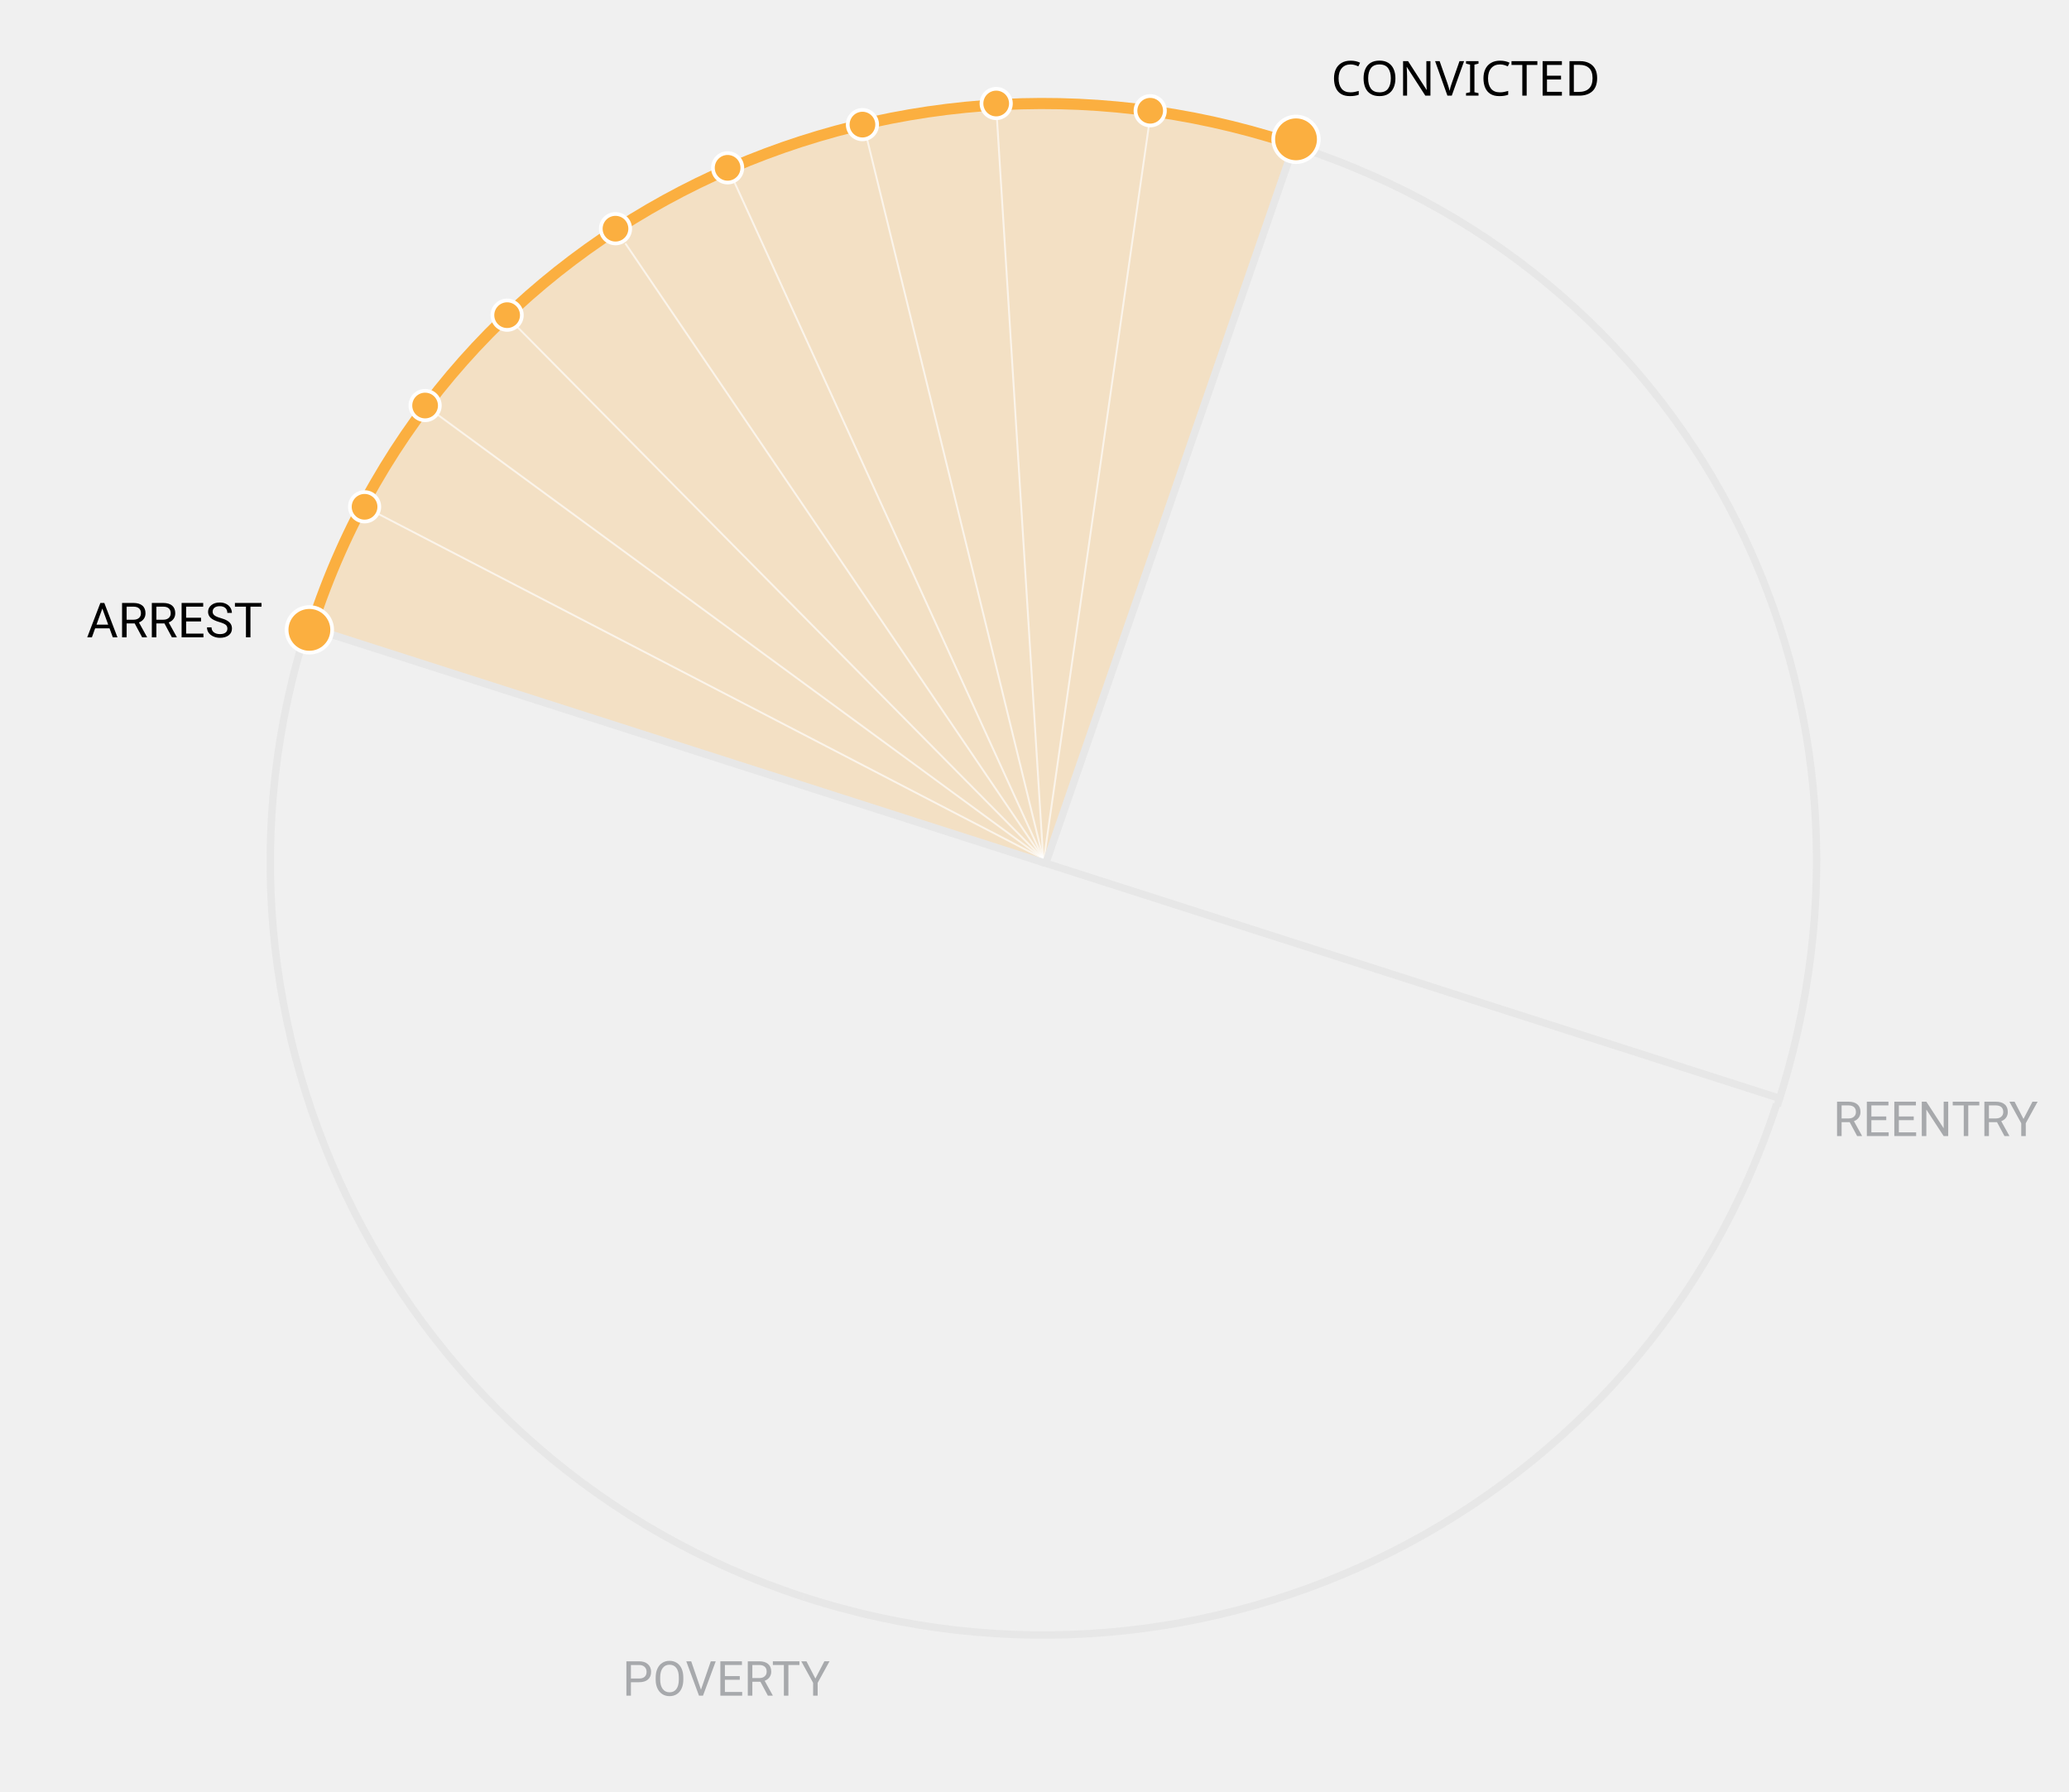
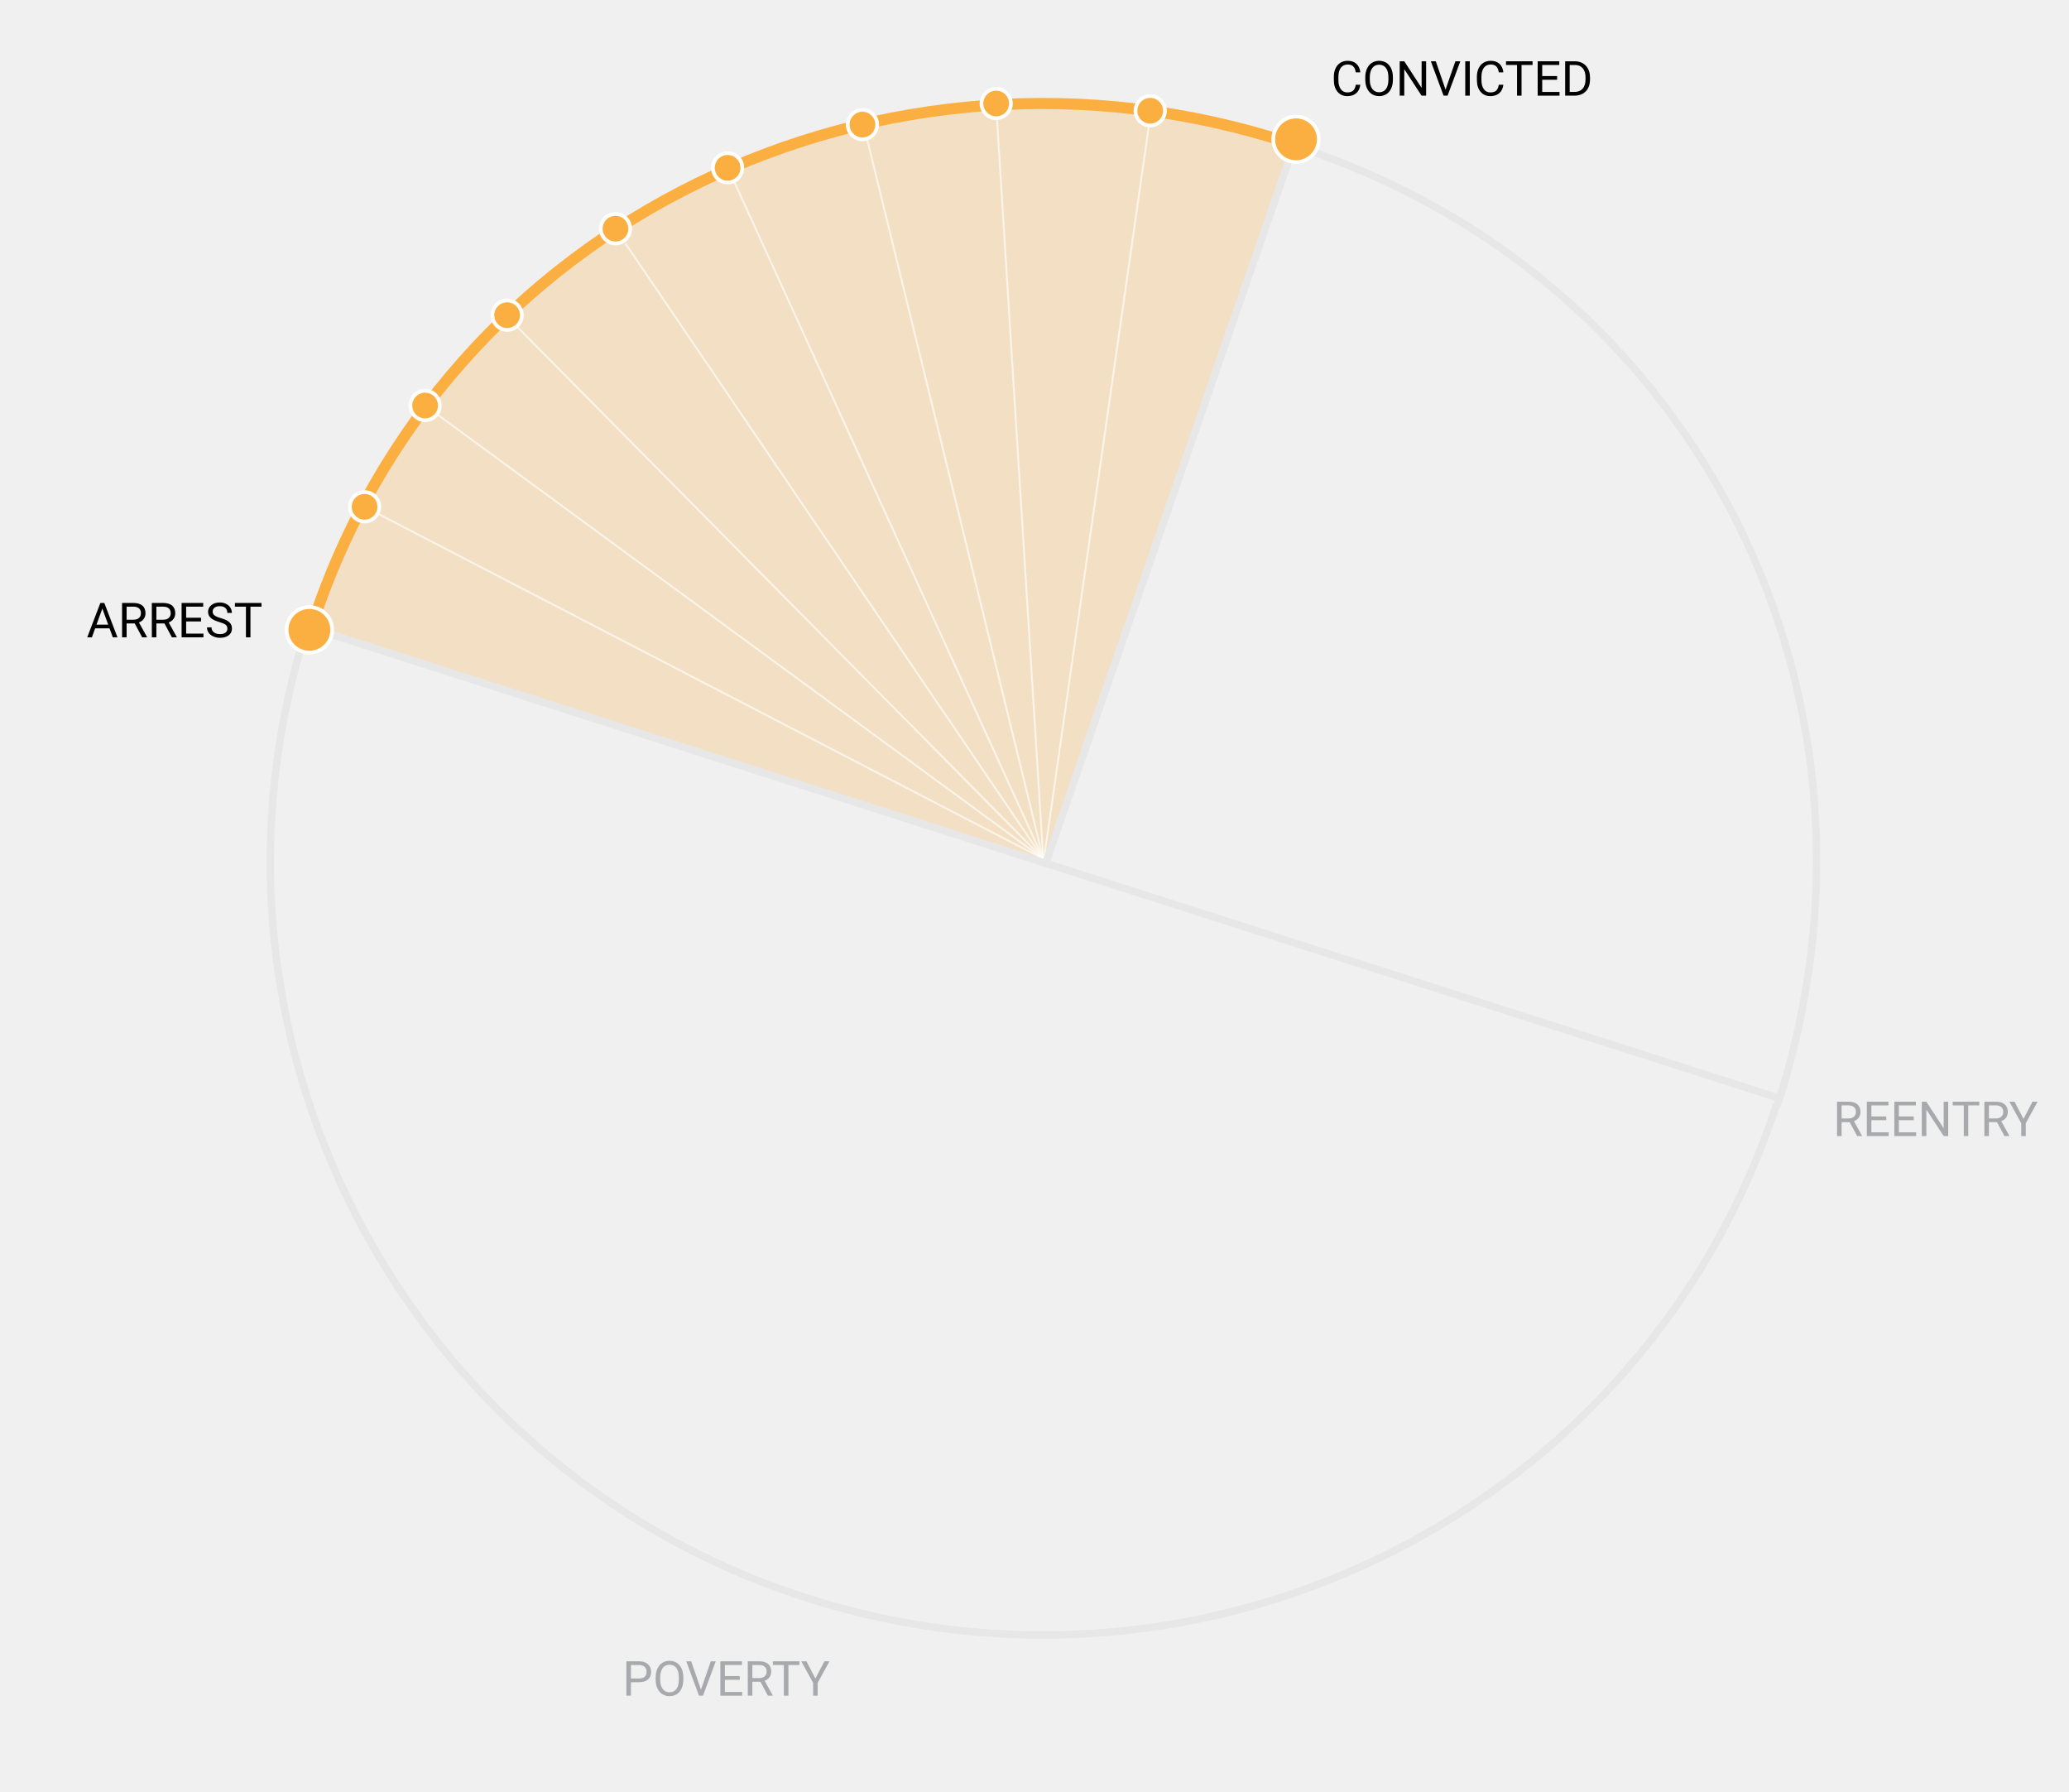
<svg xmlns="http://www.w3.org/2000/svg" version="1.1" id="Layer_1" x="0px" y="0px" viewBox="0 0 556.472 481.872" enable-background="new 0 0 556.472 481.872" xml:space="preserve">
  <path opacity="0.25" fill="#FBAF40" d="M83.079,169.469C118.46,60.678,239.784,2.09,348.575,37.467l-67.346,194.891L83.079,169.469z  " />
  <path fill="none" stroke="#E7E7E7" stroke-width="2" stroke-miterlimit="10" d="M478.011,297.396  c35.379-108.789-20.58-222.658-129.373-258.039" />
  <g>
    <path fill="none" stroke="#E7E7E7" stroke-width="2" stroke-miterlimit="10" d="M82.87,167.881   c-35.379,108.787,24.492,226.186,133.285,261.568" />
  </g>
  <path fill="none" stroke="#FBAF40" stroke-width="3" stroke-miterlimit="10" d="M346.6,38.355  C237.809,2.978,119.276,59.457,83.896,168.25" />
  <circle fill="#FBAF40" stroke="#FFFFFF" stroke-miterlimit="10" cx="165.541" cy="61.502" r="3.956" />
  <path fill="#FBAF40" stroke="#FFFFFF" stroke-miterlimit="10" d="M192.899,42.337c1.547-1.547,4.047-1.547,5.594,0  c1.545,1.545,1.545,4.049,0.004,5.592c-1.547,1.547-4.051,1.547-5.598,0C191.355,46.384,191.357,43.882,192.899,42.337z" />
  <path fill="none" stroke="#E7E7E7" stroke-width="2" stroke-miterlimit="10" d="M216.155,429.449  c108.789,35.375,226.313-23.744,261.694-132.533" />
-   <line fill="none" stroke="#E7E7E7" stroke-width="2" stroke-miterlimit="10" x1="479.101" y1="295.514" x2="279.982" y2="231.729" />
+   <line fill="none" stroke="#E7E7E7" stroke-width="2" stroke-miterlimit="10" x1="479.101" y1="295.514" x2="279.982" y2="231.728" />
  <g>
    <line opacity="0.65" fill="none" stroke="#FFFFFF" stroke-width="0.5" stroke-miterlimit="10" x1="98.054" y1="136.289" x2="280.581" y2="230.936" />
    <line opacity="0.65" fill="none" stroke="#FFFFFF" stroke-width="0.5" stroke-miterlimit="10" x1="114.335" y1="109.055" x2="280.581" y2="230.936" />
    <line opacity="0.65" fill="none" stroke="#FFFFFF" stroke-width="0.5" stroke-miterlimit="10" x1="309.351" y1="31.342" x2="280.787" y2="230.936" />
    <line opacity="0.65" fill="none" stroke="#FFFFFF" stroke-width="0.5" stroke-miterlimit="10" x1="267.935" y1="28.621" x2="280.581" y2="230.936" />
    <line opacity="0.65" fill="none" stroke="#FFFFFF" stroke-width="0.5" stroke-miterlimit="10" x1="232.628" y1="35.025" x2="280.581" y2="230.936" />
    <line opacity="0.65" fill="none" stroke="#FFFFFF" stroke-width="0.5" stroke-miterlimit="10" x1="197.351" y1="48.588" x2="280.581" y2="230.936" />
    <line opacity="0.65" fill="none" stroke="#FFFFFF" stroke-width="0.5" stroke-miterlimit="10" x1="168.206" y1="65.461" x2="280.581" y2="230.936" />
    <line opacity="0.65" fill="none" stroke="#FFFFFF" stroke-width="0.5" stroke-miterlimit="10" x1="136.398" y1="85.155" x2="280.581" y2="230.936" />
  </g>
  <g>
    <g>
      <path fill="#A7A9AC" d="M169.691,452.382V456h-1.219v-9.242h3.409c1.012,0,1.804,0.258,2.377,0.774s0.86,1.2,0.86,2.05    c0,0.897-0.28,1.589-0.841,2.073s-1.364,0.727-2.409,0.727H169.691z M169.691,451.385h2.19c0.651,0,1.151-0.153,1.498-0.461    c0.347-0.307,0.521-0.751,0.521-1.332c0-0.551-0.174-0.991-0.521-1.322s-0.823-0.502-1.429-0.516h-2.26V451.385z" />
      <path fill="#A7A9AC" d="M183.783,451.678c0,0.905-0.152,1.695-0.457,2.37s-0.736,1.19-1.295,1.546s-1.21,0.533-1.955,0.533    c-0.728,0-1.373-0.179-1.936-0.536s-1-0.868-1.311-1.53c-0.312-0.662-0.471-1.429-0.479-2.301v-0.666    c0-0.889,0.154-1.674,0.464-2.355c0.309-0.682,0.745-1.203,1.311-1.564c0.564-0.362,1.211-0.543,1.939-0.543    c0.74,0,1.393,0.179,1.958,0.536c0.564,0.357,0.999,0.876,1.304,1.556c0.305,0.679,0.457,1.469,0.457,2.371V451.678z     M182.571,451.08c0-1.096-0.22-1.937-0.66-2.522s-1.056-0.88-1.847-0.88c-0.771,0-1.377,0.294-1.819,0.88s-0.669,1.399-0.683,2.44    v0.68c0,1.062,0.224,1.896,0.67,2.504s1.062,0.91,1.844,0.91c0.787,0,1.396-0.286,1.828-0.859s0.654-1.396,0.667-2.467V451.08z" />
      <path fill="#A7A9AC" d="M188.532,454.381l2.641-7.623h1.332L189.077,456h-1.078l-3.422-9.242h1.326L188.532,454.381z" />
-       <path fill="#A7A9AC" d="M198.968,451.729h-4.006v3.275h4.653V456h-5.872v-9.242h5.809v0.996h-4.59v2.978h4.006V451.729z" />
+       <path fill="#A7A9AC" d="M198.968,451.728h-4.006v3.275h4.653V456h-5.872v-9.242h5.809v0.996h-4.59v2.978h4.006V451.728z" />
      <path fill="#A7A9AC" d="M204.522,452.262h-2.172V456h-1.225v-9.242h3.06c1.041,0,1.842,0.237,2.402,0.711s0.841,1.164,0.841,2.069    c0,0.575-0.155,1.077-0.466,1.505c-0.312,0.427-0.744,0.746-1.298,0.958l2.17,3.923V456h-1.307L204.522,452.262z M202.351,451.265    h1.873c0.605,0,1.087-0.157,1.444-0.471s0.536-0.733,0.536-1.259c0-0.572-0.17-1.011-0.511-1.316s-0.833-0.46-1.476-0.465h-1.867    V451.265z" />
      <path fill="#A7A9AC" d="M215.015,447.754h-2.971V456h-1.213v-8.246h-2.965v-0.996h7.148V447.754z" />
      <path fill="#A7A9AC" d="M219.305,451.398l2.412-4.641h1.385l-3.188,5.795V456h-1.219v-3.447l-3.186-5.795h1.396L219.305,451.398z" />
    </g>
  </g>
  <g>
    <path fill="#A7A9AC" d="M497.486,301.77h-2.172v3.738h-1.225v-9.242h3.06c1.041,0,1.842,0.237,2.402,0.711s0.841,1.164,0.841,2.069   c0,0.575-0.155,1.077-0.466,1.505c-0.312,0.427-0.744,0.746-1.298,0.958l2.17,3.923v0.076h-1.307L497.486,301.77z M495.314,300.772   h1.873c0.605,0,1.087-0.157,1.444-0.471s0.536-0.733,0.536-1.259c0-0.572-0.17-1.011-0.511-1.316s-0.833-0.46-1.476-0.465h-1.867   V300.772z" />
    <path fill="#A7A9AC" d="M507.325,301.236h-4.006v3.275h4.653v0.996h-5.872v-9.242h5.809v0.996h-4.59v2.978h4.006V301.236z" />
    <path fill="#A7A9AC" d="M514.714,301.236h-4.006v3.275h4.653v0.996h-5.872v-9.242h5.809v0.996h-4.59v2.978h4.006V301.236z" />
    <path fill="#A7A9AC" d="M523.981,305.508h-1.225l-4.653-7.122v7.122h-1.226v-9.242h1.226l4.665,7.154v-7.154h1.213V305.508z" />
    <path fill="#A7A9AC" d="M532.348,297.262h-2.971v8.246h-1.213v-8.246h-2.965v-0.996h7.148V297.262z" />
    <path fill="#A7A9AC" d="M537.108,301.77h-2.172v3.738h-1.225v-9.242h3.06c1.041,0,1.842,0.237,2.402,0.711s0.841,1.164,0.841,2.069   c0,0.575-0.155,1.077-0.466,1.505c-0.312,0.427-0.744,0.746-1.298,0.958l2.17,3.923v0.076h-1.307L537.108,301.77z M534.937,300.772   h1.873c0.605,0,1.087-0.157,1.444-0.471s0.536-0.733,0.536-1.259c0-0.572-0.17-1.011-0.511-1.316s-0.833-0.46-1.476-0.465h-1.867   V300.772z" />
    <path fill="#A7A9AC" d="M544.235,300.906l2.412-4.641h1.385l-3.188,5.795v3.447h-1.219v-3.447l-3.186-5.795h1.396L544.235,300.906z   " />
  </g>
  <g>
    <path d="M29.46,168.972h-3.871l-0.87,2.418h-1.257l3.529-9.242h1.066l3.535,9.242h-1.25L29.46,168.972z M25.956,167.975h3.143   l-1.574-4.323L25.956,167.975z" />
    <path d="M36.228,167.651h-2.172v3.738h-1.225v-9.242h3.06c1.041,0,1.842,0.237,2.402,0.711s0.841,1.164,0.841,2.069   c0,0.575-0.155,1.077-0.466,1.505c-0.312,0.427-0.744,0.746-1.298,0.958l2.17,3.923v0.076h-1.307L36.228,167.651z M34.056,166.654   h1.873c0.605,0,1.087-0.157,1.444-0.471s0.536-0.733,0.536-1.259c0-0.572-0.17-1.011-0.511-1.316s-0.833-0.46-1.476-0.465h-1.867   V166.654z" />
    <path d="M44.231,167.651H42.06v3.738h-1.225v-9.242h3.06c1.041,0,1.842,0.237,2.402,0.711s0.841,1.164,0.841,2.069   c0,0.575-0.155,1.077-0.466,1.505c-0.312,0.427-0.744,0.746-1.298,0.958l2.17,3.923v0.076h-1.307L44.231,167.651z M42.06,166.654   h1.873c0.605,0,1.087-0.157,1.444-0.471s0.536-0.733,0.536-1.259c0-0.572-0.17-1.011-0.511-1.316s-0.833-0.46-1.476-0.465H42.06   V166.654z" />
    <path d="M54.07,167.118h-4.006v3.275h4.653v0.996h-5.872v-9.242h5.809v0.996h-4.59v2.978h4.006V167.118z" />
-     <path d="M58.958,167.271c-1.045-0.301-1.806-0.67-2.282-1.108c-0.476-0.438-0.714-0.979-0.714-1.622   c0-0.728,0.291-1.329,0.873-1.806c0.582-0.476,1.338-0.714,2.269-0.714c0.635,0,1.201,0.123,1.698,0.368s0.883,0.584,1.155,1.016   c0.273,0.432,0.41,0.903,0.41,1.415h-1.226c0-0.561-0.178-1.001-0.533-1.321s-0.856-0.481-1.505-0.481   c-0.601,0-1.069,0.133-1.405,0.398c-0.337,0.265-0.505,0.632-0.505,1.103c0,0.378,0.16,0.696,0.479,0.957s0.863,0.499,1.631,0.716   c0.769,0.216,1.369,0.454,1.803,0.715c0.434,0.26,0.756,0.563,0.965,0.91c0.21,0.348,0.314,0.756,0.314,1.226   c0,0.749-0.292,1.349-0.876,1.8c-0.584,0.45-1.365,0.676-2.342,0.676c-0.635,0-1.228-0.122-1.777-0.365   c-0.551-0.243-0.975-0.576-1.273-1c-0.298-0.423-0.447-0.903-0.447-1.44h1.225c0,0.559,0.207,1,0.619,1.323   c0.413,0.324,0.964,0.486,1.654,0.486c0.643,0,1.136-0.132,1.479-0.395c0.343-0.262,0.514-0.619,0.514-1.072   s-0.158-0.803-0.476-1.051C60.367,167.756,59.792,167.511,58.958,167.271z" />
+     <path d="M58.958,167.27c-1.045-0.301-1.806-0.67-2.282-1.108c-0.476-0.438-0.714-0.979-0.714-1.622   c0-0.728,0.291-1.329,0.873-1.806c0.582-0.476,1.338-0.714,2.269-0.714c0.635,0,1.201,0.123,1.698,0.368s0.883,0.584,1.155,1.016   c0.273,0.432,0.41,0.903,0.41,1.415h-1.226c0-0.561-0.178-1.001-0.533-1.321s-0.856-0.481-1.505-0.481   c-0.601,0-1.069,0.133-1.405,0.398c-0.337,0.265-0.505,0.632-0.505,1.103c0,0.378,0.16,0.696,0.479,0.957s0.863,0.499,1.631,0.716   c0.769,0.216,1.369,0.454,1.803,0.715c0.434,0.26,0.756,0.563,0.965,0.91c0.21,0.348,0.314,0.756,0.314,1.226   c0,0.749-0.292,1.349-0.876,1.8c-0.584,0.45-1.365,0.676-2.342,0.676c-0.635,0-1.228-0.122-1.777-0.365   c-0.551-0.243-0.975-0.576-1.273-1c-0.298-0.423-0.447-0.903-0.447-1.44h1.225c0,0.559,0.207,1,0.619,1.323   c0.413,0.324,0.964,0.486,1.654,0.486c0.643,0,1.136-0.132,1.479-0.395c0.343-0.262,0.514-0.619,0.514-1.072   s-0.158-0.803-0.476-1.051C60.367,167.756,59.792,167.511,58.958,167.27z" />
    <path d="M70.333,163.144h-2.971v8.246h-1.213v-8.246h-2.965v-0.996h7.148V163.144z" />
  </g>
  <line fill="none" stroke="#E7E7E7" stroke-width="2" stroke-miterlimit="10" x1="281.23" y1="232.16" x2="82.111" y2="168.375" />
  <path fill="#FBAF40" stroke="#FFFFFF" stroke-miterlimit="10" d="M78.884,165.049c2.393-2.393,6.268-2.393,8.662,0  c2.395,2.395,2.391,6.27,0,8.662c-2.395,2.393-6.27,2.396-8.664,0.002C76.487,171.316,76.491,167.439,78.884,165.049z" />
  <circle fill="#FBAF40" stroke="#FFFFFF" stroke-miterlimit="10" cx="98.054" cy="136.29" r="3.956" />
  <circle fill="#FBAF40" stroke="#FFFFFF" stroke-miterlimit="10" cx="114.336" cy="109.056" r="3.956" />
  <path fill="#FBAF40" stroke="#FFFFFF" stroke-miterlimit="10" d="M133.6,81.959c1.547-1.547,4.047-1.547,5.594,0  c1.547,1.545,1.547,4.049,0.002,5.592c-1.545,1.547-4.049,1.547-5.596,0C132.055,86.006,132.057,83.504,133.6,81.959z" />
  <line fill="none" stroke="#E7E7E7" stroke-width="2" stroke-miterlimit="10" x1="280.98" y1="232.977" x2="348.575" y2="37.467" />
-   <path fill="#FBAF40" stroke="#FFFFFF" stroke-miterlimit="10" d="M344.245,33.137c2.391-2.394,6.268-2.394,8.66,0  c2.395,2.393,2.391,6.27,0,8.66c-2.393,2.395-6.27,2.396-8.664,0.004C341.849,39.402,341.851,35.527,344.245,33.137z" />
+   <path fill="#FBAF40" stroke="#FFFFFF" stroke-miterlimit="10" d="M344.245,33.137c2.391-2.394,6.268-2.394,8.66,0  c2.395,2.393,2.391,6.27,0,8.66c-2.393,2.394-6.27,2.396-8.664,0.004C341.849,39.402,341.851,35.527,344.245,33.137z" />
  <circle fill="#FBAF40" stroke="#FFFFFF" stroke-miterlimit="10" cx="309.354" cy="29.784" r="3.956" />
  <path fill="#FBAF40" stroke="#FFFFFF" stroke-miterlimit="10" d="M265.136,25.037c1.547-1.545,4.049-1.545,5.594,0  c1.547,1.547,1.547,4.051,0.004,5.594c-1.547,1.547-4.051,1.547-5.598,0C263.591,29.086,263.595,26.584,265.136,25.037z" />
  <path fill="#FBAF40" stroke="#FFFFFF" stroke-miterlimit="10" d="M229.166,30.715c1.547-1.547,4.047-1.547,5.594,0  c1.545,1.545,1.545,4.049,0.002,5.592c-1.545,1.547-4.049,1.547-5.596,0C227.619,34.762,227.623,32.26,229.166,30.715z" />
-   <text transform="matrix(1 0 0 1 357.9917 25.7221)" font-family="'Roboto-Regular'" font-size="13px">CONVICTED</text>
+   <g>
+     <path d="M365.863,22.789c-0.114,0.978-0.475,1.731-1.082,2.263s-1.415,0.797-2.422,0.797c-1.092,0-1.967-0.392-2.625-1.174   c-0.658-0.783-0.986-1.831-0.986-3.143v-0.889c0-0.859,0.153-1.614,0.46-2.266c0.307-0.652,0.741-1.152,1.304-1.502   c0.563-0.349,1.215-0.523,1.955-0.523c0.982,0,1.77,0.274,2.361,0.822c0.593,0.548,0.938,1.307,1.035,2.275h-1.225   c-0.106-0.738-0.336-1.273-0.689-1.604s-0.848-0.497-1.482-0.497c-0.778,0-1.389,0.288-1.831,0.864s-0.663,1.396-0.663,2.459v0.896   c0,1.004,0.209,1.803,0.629,2.396c0.418,0.593,1.005,0.89,1.758,0.89c0.677,0,1.196-0.154,1.559-0.461   c0.361-0.307,0.602-0.841,0.721-1.603H365.863z" />
+     <path d="M374.634,21.399c0,0.905-0.152,1.695-0.457,2.37s-0.736,1.19-1.295,1.546s-1.21,0.533-1.955,0.533   c-0.728,0-1.373-0.179-1.936-0.536s-1-0.868-1.311-1.53c-0.312-0.662-0.471-1.429-0.479-2.301v-0.666   c0-0.889,0.154-1.674,0.464-2.355c0.309-0.682,0.745-1.203,1.311-1.564c0.564-0.362,1.211-0.543,1.939-0.543   c0.74,0,1.393,0.179,1.958,0.536c0.564,0.357,0.999,0.876,1.304,1.556c0.305,0.679,0.457,1.469,0.457,2.371V21.399z    M373.422,20.802c0-1.096-0.22-1.937-0.66-2.522s-1.056-0.88-1.847-0.88c-0.771,0-1.377,0.294-1.819,0.88s-0.669,1.399-0.683,2.44   v0.68c0,1.062,0.224,1.896,0.67,2.504s1.062,0.91,1.844,0.91c0.787,0,1.396-0.286,1.828-0.859s0.654-1.396,0.667-2.467V20.802z" />
+     <path d="M383.566,25.722h-1.225l-4.653-7.122v7.122h-1.226v-9.242h1.226l4.665,7.154v-7.154h1.213V25.722z" />
+     <path d="M388.791,24.103l2.641-7.623h1.332l-3.428,9.242h-1.078l-3.422-9.242h1.326L388.791,24.103z" />
+     <path d="M395.31,25.722h-1.219v-9.242h1.219V25.722z" />
+     <path d="M404.335,22.789c-0.114,0.978-0.475,1.731-1.082,2.263s-1.415,0.797-2.422,0.797c-1.092,0-1.967-0.392-2.625-1.174   c-0.658-0.783-0.986-1.831-0.986-3.143v-0.889c0-0.859,0.153-1.614,0.46-2.266c0.307-0.652,0.741-1.152,1.304-1.502   c0.563-0.349,1.215-0.523,1.955-0.523c0.982,0,1.77,0.274,2.361,0.822c0.593,0.548,0.938,1.307,1.035,2.275h-1.225   c-0.106-0.738-0.336-1.273-0.689-1.604s-0.848-0.497-1.482-0.497c-0.778,0-1.389,0.288-1.831,0.864s-0.663,1.396-0.663,2.459v0.896   c0,1.004,0.209,1.803,0.629,2.396c0.418,0.593,1.005,0.89,1.758,0.89c0.677,0,1.196-0.154,1.559-0.461   c0.361-0.307,0.602-0.841,0.721-1.603H404.335z" />
+     <path d="M412.201,17.476h-2.971v8.246h-1.213v-8.246h-2.965v-0.996h7.148V17.476z" />
+     <path d="M418.796,21.45h-4.006v3.275h4.653v0.996h-5.872v-9.242h5.809v0.996h-4.59v2.978h4.006V21.45z" />
+     <path d="M420.96,25.722v-9.242h2.609c0.804,0,1.515,0.178,2.133,0.533s1.095,0.861,1.432,1.518c0.336,0.655,0.507,1.408,0.511,2.26   v0.59c0,0.872-0.168,1.636-0.505,2.291c-0.336,0.656-0.816,1.16-1.44,1.512c-0.624,0.351-1.352,0.53-2.181,0.539H420.96z    M422.179,17.476v7.25h1.283c0.939,0,1.67-0.293,2.192-0.877c0.522-0.585,0.784-1.417,0.784-2.497v-0.54   c0-1.051-0.246-1.867-0.739-2.449s-1.192-0.878-2.099-0.887H422.179z" />
+   </g>
</svg>
